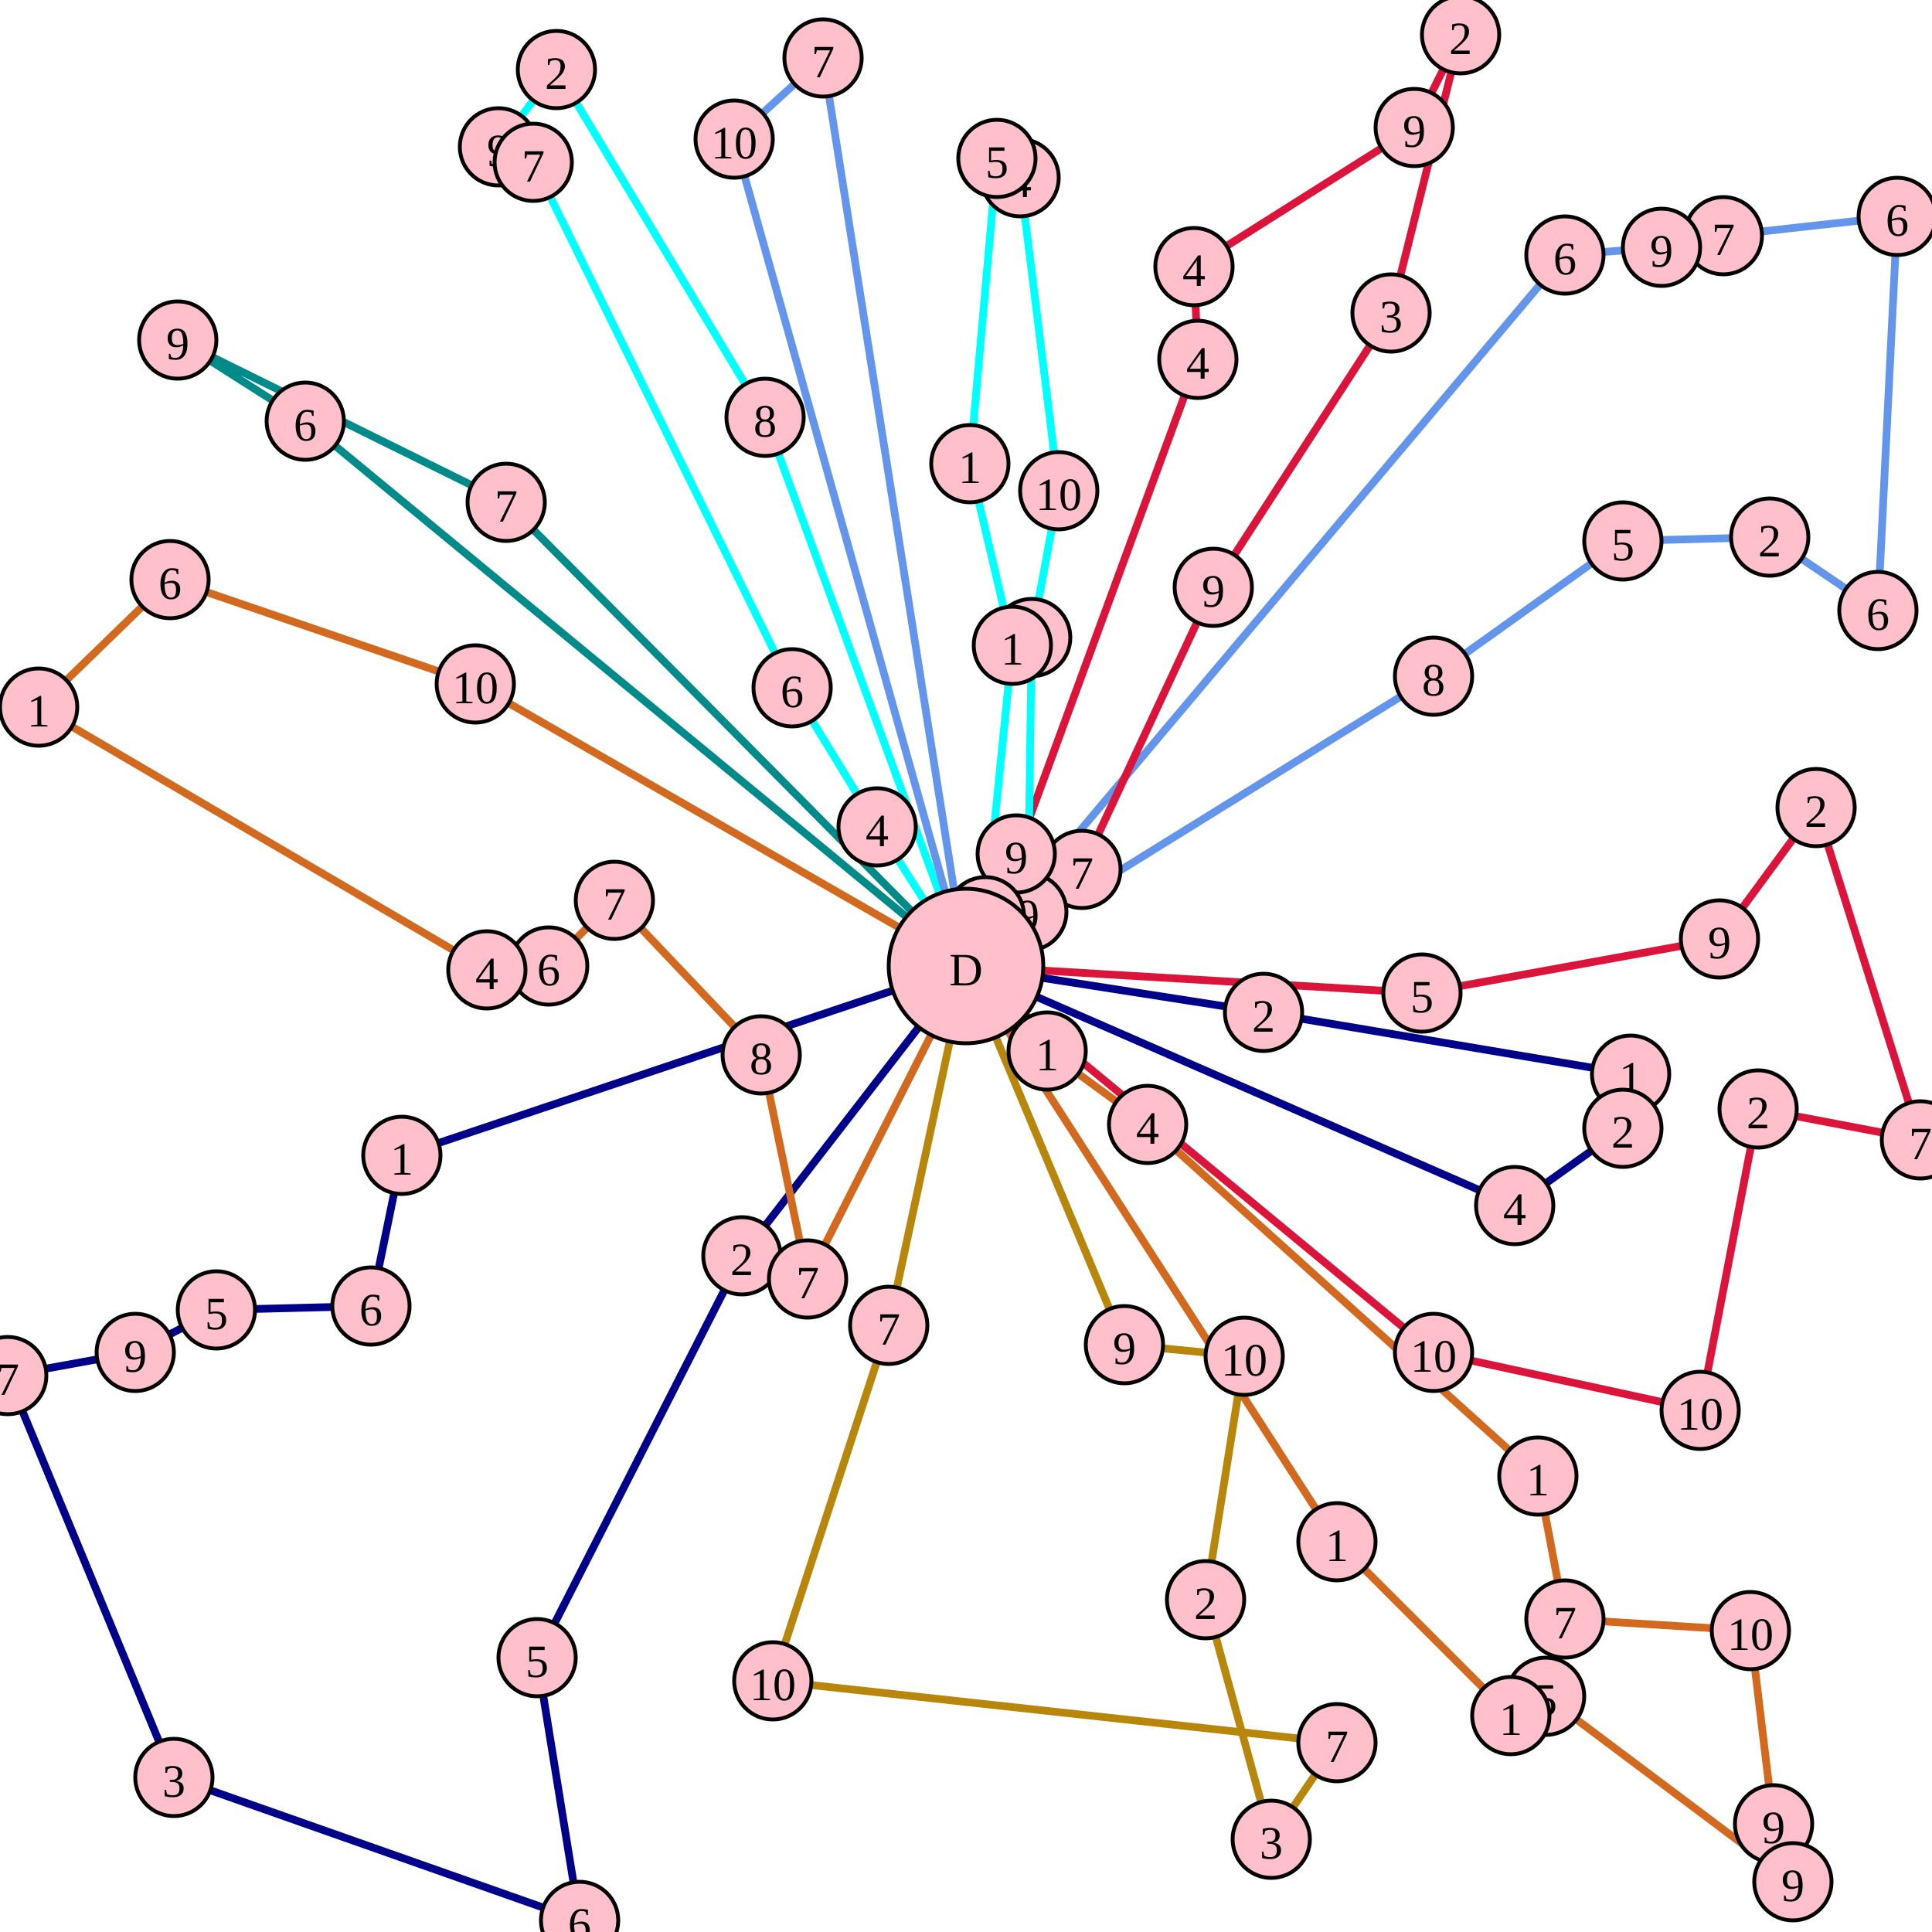
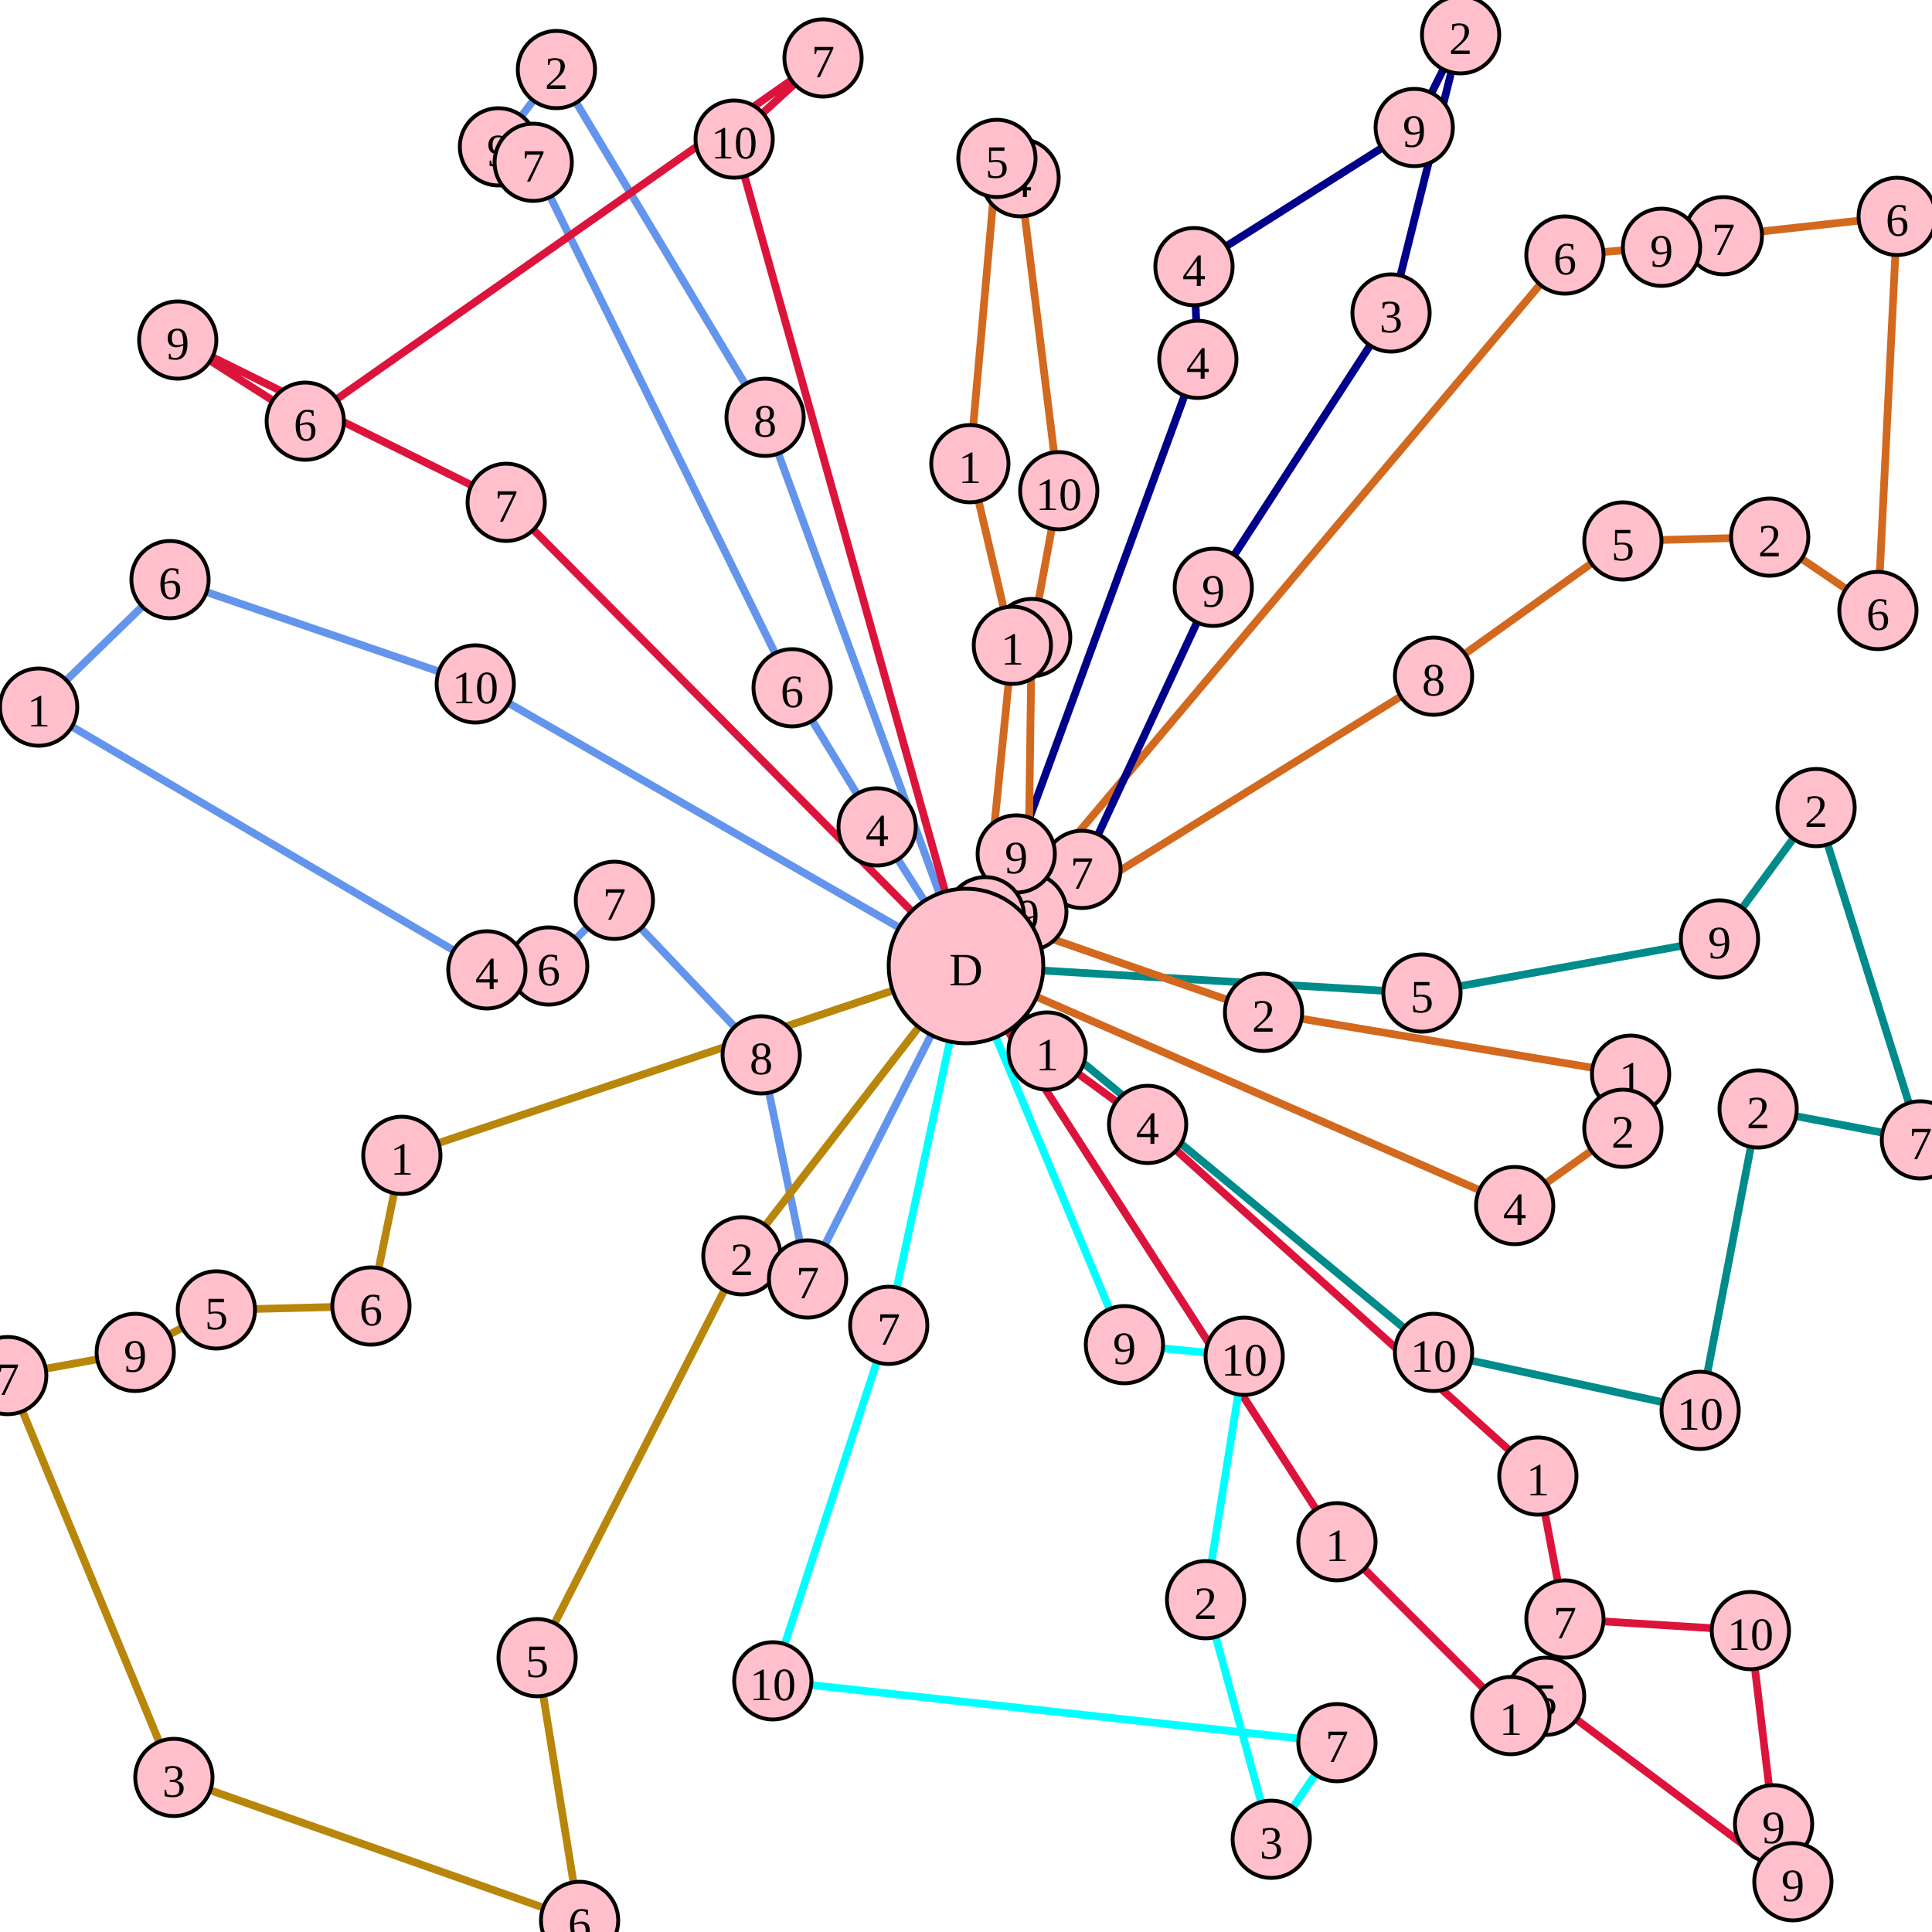
<svg xmlns="http://www.w3.org/2000/svg" width="8cm" height="8cm" viewBox="0 0 500 500" version="1.1">
-   <path d="M250.0 250.0 L271.0 272.0L297.0 291.0L398.0 382.0L405.0 419.0L453.0 422.0L459.0 472.0L464.0 487.0L400.0 439.0L391.0 444.0L346.0 399.0z" stroke="chocolate" fill="none" stroke-width="2" />
-   <path d="M250.0 250.0 L371.0 175.0L420.0 140.0L458.0 139.0L486.0 158.0L491.0 56.0L446.0 61.0L430.0 64.0L405.0 66.0z" stroke="cornflowerblue" fill="none" stroke-width="2" />
-   <path d="M250.0 250.0 L263.0 221.0L310.0 93.0L309.0 69.0L366.0 33.0L378.0 9.0L360.0 81.0L314.0 152.0L280.0 225.0z" stroke="crimson" fill="none" stroke-width="2" />
-   <path d="M250.0 250.0 L227.0 214.0L205.0 178.0L138.0 42.0L129.0 38.0L144.0 18.0L198.0 108.0z" stroke="cyan" fill="none" stroke-width="2" />
-   <path d="M250.0 250.0 L104.0 299.0L96.0 338.0L56.0 339.0L35.0 350.0L2.0 356.0L45.0 460.0L150.0 497.0L139.0 429.0L192.0 325.0z" stroke="darkblue" fill="none" stroke-width="2" />
-   <path d="M250.0 250.0 L131.0 130.0L46.0 88.0L79.0 109.0z" stroke="darkcyan" fill="none" stroke-width="2" />
-   <path d="M250.0 250.0 L230.0 343.0L200.0 435.0L346.0 451.0L329.0 476.0L312.0 414.0L322.0 351.0L291.0 348.0z" stroke="darkgoldenrod" fill="none" stroke-width="2" />
-   <path d="M250.0 250.0 L123.0 177.0L44.0 150.0L10.0 183.0L126.0 251.0L142.0 250.0L159.0 233.0L197.0 273.0L209.0 331.0z" stroke="chocolate" fill="none" stroke-width="2" />
-   <path d="M250.0 250.0 L213.0 15.0L190.0 36.0z" stroke="cornflowerblue" fill="none" stroke-width="2" />
-   <path d="M250.0 250.0 L371.0 350.0L440.0 365.0L455.0 287.0L497.0 295.0L470.0 209.0L445.0 243.0L368.0 257.0z" stroke="crimson" fill="none" stroke-width="2" />
-   <path d="M250.0 250.0 L266.0 236.0L267.0 165.0L274.0 127.0L264.0 46.0L258.0 41.0L251.0 120.0L262.0 167.0L255.0 237.0z" stroke="cyan" fill="none" stroke-width="2" />
-   <path d="M250.0 250.0 L327.0 262.0L422.0 278.0L420.0 292.0L392.0 312.0z" stroke="darkblue" fill="none" stroke-width="2" />
+   <path d="M250.0 250.0 L371.0 175.0L420.0 140.0L458.0 139.0L486.0 158.0L491.0 56.0L446.0 61.0L430.0 64.0L405.0 66.0z" stroke="chocolate" fill="none" stroke-width="2" />
+   <path d="M250.0 250.0 L123.0 177.0L44.0 150.0L10.0 183.0L126.0 251.0L142.0 250.0L159.0 233.0L197.0 273.0L209.0 331.0z" stroke="cornflowerblue" fill="none" stroke-width="2" />
+   <path d="M250.0 250.0 L271.0 272.0L297.0 291.0L398.0 382.0L405.0 419.0L453.0 422.0L459.0 472.0L464.0 487.0L400.0 439.0L391.0 444.0L346.0 399.0z" stroke="crimson" fill="none" stroke-width="2" />
+   <path d="M250.0 250.0 L230.0 343.0L200.0 435.0L346.0 451.0L329.0 476.0L312.0 414.0L322.0 351.0L291.0 348.0z" stroke="cyan" fill="none" stroke-width="2" />
+   <path d="M250.0 250.0 L263.0 221.0L310.0 93.0L309.0 69.0L366.0 33.0L378.0 9.0L360.0 81.0L314.0 152.0L280.0 225.0z" stroke="darkblue" fill="none" stroke-width="2" />
+   <path d="M250.0 250.0 L371.0 350.0L440.0 365.0L455.0 287.0L497.0 295.0L470.0 209.0L445.0 243.0L368.0 257.0z" stroke="darkcyan" fill="none" stroke-width="2" />
+   <path d="M250.0 250.0 L104.0 299.0L96.0 338.0L56.0 339.0L35.0 350.0L2.0 356.0L45.0 460.0L150.0 497.0L139.0 429.0L192.0 325.0z" stroke="darkgoldenrod" fill="none" stroke-width="2" />
+   <path d="M250.0 250.0 L266.0 236.0L267.0 165.0L274.0 127.0L264.0 46.0L258.0 41.0L251.0 120.0L262.0 167.0L255.0 237.0L327.0 262.0L422.0 278.0L420.0 292.0L392.0 312.0z" stroke="chocolate" fill="none" stroke-width="2" />
+   <path d="M250.0 250.0 L227.0 214.0L205.0 178.0L138.0 42.0L129.0 38.0L144.0 18.0L198.0 108.0z" stroke="cornflowerblue" fill="none" stroke-width="2" />
+   <path d="M250.0 250.0 L131.0 130.0L46.0 88.0L79.0 109.0L213.0 15.0L190.0 36.0z" stroke="crimson" fill="none" stroke-width="2" />
  <g transform="translate(142,250)">
    <circle cx="0" cy="0" r="10" fill="pink" stroke="black" stroke-width="1" />
    <text text-anchor="middle" y="5">6</text>
  </g>
  <g transform="translate(346,451)">
    <circle cx="0" cy="0" r="10" fill="pink" stroke="black" stroke-width="1" />
    <text text-anchor="middle" y="5">7</text>
  </g>
  <g transform="translate(267,165)">
    <circle cx="0" cy="0" r="10" fill="pink" stroke="black" stroke-width="1" />
    <text text-anchor="middle" y="5">2</text>
  </g>
  <g transform="translate(459,472)">
    <circle cx="0" cy="0" r="10" fill="pink" stroke="black" stroke-width="1" />
    <text text-anchor="middle" y="5">9</text>
  </g>
  <g transform="translate(470,209)">
    <circle cx="0" cy="0" r="10" fill="pink" stroke="black" stroke-width="1" />
    <text text-anchor="middle" y="5">2</text>
  </g>
  <g transform="translate(264,46)">
    <circle cx="0" cy="0" r="10" fill="pink" stroke="black" stroke-width="1" />
    <text text-anchor="middle" y="5">4</text>
  </g>
  <g transform="translate(205,178)">
    <circle cx="0" cy="0" r="10" fill="pink" stroke="black" stroke-width="1" />
    <text text-anchor="middle" y="5">6</text>
  </g>
  <g transform="translate(45,460)">
    <circle cx="0" cy="0" r="10" fill="pink" stroke="black" stroke-width="1" />
    <text text-anchor="middle" y="5">3</text>
  </g>
  <g transform="translate(422,278)">
    <circle cx="0" cy="0" r="10" fill="pink" stroke="black" stroke-width="1" />
    <text text-anchor="middle" y="5">1</text>
  </g>
  <g transform="translate(464,487)">
    <circle cx="0" cy="0" r="10" fill="pink" stroke="black" stroke-width="1" />
    <text text-anchor="middle" y="5">9</text>
  </g>
  <g transform="translate(96,338)">
    <circle cx="0" cy="0" r="10" fill="pink" stroke="black" stroke-width="1" />
    <text text-anchor="middle" y="5">6</text>
  </g>
  <g transform="translate(129,38)">
    <circle cx="0" cy="0" r="10" fill="pink" stroke="black" stroke-width="1" />
    <text text-anchor="middle" y="5">9</text>
  </g>
  <g transform="translate(309,69)">
    <circle cx="0" cy="0" r="10" fill="pink" stroke="black" stroke-width="1" />
    <text text-anchor="middle" y="5">4</text>
  </g>
  <g transform="translate(310,93)">
    <circle cx="0" cy="0" r="10" fill="pink" stroke="black" stroke-width="1" />
    <text text-anchor="middle" y="5">4</text>
  </g>
  <g transform="translate(458,139)">
    <circle cx="0" cy="0" r="10" fill="pink" stroke="black" stroke-width="1" />
    <text text-anchor="middle" y="5">2</text>
  </g>
  <g transform="translate(46,88)">
    <circle cx="0" cy="0" r="10" fill="pink" stroke="black" stroke-width="1" />
    <text text-anchor="middle" y="5">9</text>
  </g>
  <g transform="translate(405,419)">
    <circle cx="0" cy="0" r="10" fill="pink" stroke="black" stroke-width="1" />
    <text text-anchor="middle" y="5">7</text>
  </g>
  <g transform="translate(400,439)">
    <circle cx="0" cy="0" r="10" fill="pink" stroke="black" stroke-width="1" />
    <text text-anchor="middle" y="5">5</text>
  </g>
  <g transform="translate(280,225)">
    <circle cx="0" cy="0" r="10" fill="pink" stroke="black" stroke-width="1" />
    <text text-anchor="middle" y="5">7</text>
  </g>
  <g transform="translate(453,422)">
    <circle cx="0" cy="0" r="10" fill="pink" stroke="black" stroke-width="1" />
    <text text-anchor="middle" y="5">10</text>
  </g>
  <g transform="translate(266,236)">
    <circle cx="0" cy="0" r="10" fill="pink" stroke="black" stroke-width="1" />
    <text text-anchor="middle" y="5">9</text>
  </g>
  <g transform="translate(329,476)">
    <circle cx="0" cy="0" r="10" fill="pink" stroke="black" stroke-width="1" />
    <text text-anchor="middle" y="5">3</text>
  </g>
  <g transform="translate(150,497)">
    <circle cx="0" cy="0" r="10" fill="pink" stroke="black" stroke-width="1" />
    <text text-anchor="middle" y="5">6</text>
  </g>
  <g transform="translate(314,152)">
    <circle cx="0" cy="0" r="10" fill="pink" stroke="black" stroke-width="1" />
    <text text-anchor="middle" y="5">9</text>
  </g>
  <g transform="translate(491,56)">
    <circle cx="0" cy="0" r="10" fill="pink" stroke="black" stroke-width="1" />
    <text text-anchor="middle" y="5">6</text>
  </g>
  <g transform="translate(263,221)">
    <circle cx="0" cy="0" r="10" fill="pink" stroke="black" stroke-width="1" />
    <text text-anchor="middle" y="5">9</text>
  </g>
  <g transform="translate(360,81)">
    <circle cx="0" cy="0" r="10" fill="pink" stroke="black" stroke-width="1" />
    <text text-anchor="middle" y="5">3</text>
  </g>
  <g transform="translate(312,414)">
    <circle cx="0" cy="0" r="10" fill="pink" stroke="black" stroke-width="1" />
    <text text-anchor="middle" y="5">2</text>
  </g>
  <g transform="translate(346,399)">
    <circle cx="0" cy="0" r="10" fill="pink" stroke="black" stroke-width="1" />
    <text text-anchor="middle" y="5">1</text>
  </g>
  <g transform="translate(455,287)">
    <circle cx="0" cy="0" r="10" fill="pink" stroke="black" stroke-width="1" />
    <text text-anchor="middle" y="5">2</text>
  </g>
  <g transform="translate(104,299)">
    <circle cx="0" cy="0" r="10" fill="pink" stroke="black" stroke-width="1" />
    <text text-anchor="middle" y="5">1</text>
  </g>
  <g transform="translate(192,325)">
    <circle cx="0" cy="0" r="10" fill="pink" stroke="black" stroke-width="1" />
    <text text-anchor="middle" y="5">2</text>
  </g>
  <g transform="translate(35,350)">
    <circle cx="0" cy="0" r="10" fill="pink" stroke="black" stroke-width="1" />
    <text text-anchor="middle" y="5">9</text>
  </g>
  <g transform="translate(44,150)">
    <circle cx="0" cy="0" r="10" fill="pink" stroke="black" stroke-width="1" />
    <text text-anchor="middle" y="5">6</text>
  </g>
  <g transform="translate(262,167)">
    <circle cx="0" cy="0" r="10" fill="pink" stroke="black" stroke-width="1" />
    <text text-anchor="middle" y="5">1</text>
  </g>
  <g transform="translate(213,15)">
    <circle cx="0" cy="0" r="10" fill="pink" stroke="black" stroke-width="1" />
    <text text-anchor="middle" y="5">7</text>
  </g>
  <g transform="translate(2,356)">
    <circle cx="0" cy="0" r="10" fill="pink" stroke="black" stroke-width="1" />
    <text text-anchor="middle" y="5">7</text>
  </g>
  <g transform="translate(139,429)">
    <circle cx="0" cy="0" r="10" fill="pink" stroke="black" stroke-width="1" />
    <text text-anchor="middle" y="5">5</text>
  </g>
  <g transform="translate(255,237)">
    <circle cx="0" cy="0" r="10" fill="pink" stroke="black" stroke-width="1" />
    <text text-anchor="middle" y="5">5</text>
  </g>
  <g transform="translate(144,18)">
    <circle cx="0" cy="0" r="10" fill="pink" stroke="black" stroke-width="1" />
    <text text-anchor="middle" y="5">2</text>
  </g>
  <g transform="translate(56,339)">
    <circle cx="0" cy="0" r="10" fill="pink" stroke="black" stroke-width="1" />
    <text text-anchor="middle" y="5">5</text>
  </g>
  <g transform="translate(274,127)">
    <circle cx="0" cy="0" r="10" fill="pink" stroke="black" stroke-width="1" />
    <text text-anchor="middle" y="5">10</text>
  </g>
  <g transform="translate(420,292)">
    <circle cx="0" cy="0" r="10" fill="pink" stroke="black" stroke-width="1" />
    <text text-anchor="middle" y="5">2</text>
  </g>
  <g transform="translate(230,343)">
    <circle cx="0" cy="0" r="10" fill="pink" stroke="black" stroke-width="1" />
    <text text-anchor="middle" y="5">7</text>
  </g>
  <g transform="translate(371,175)">
    <circle cx="0" cy="0" r="10" fill="pink" stroke="black" stroke-width="1" />
    <text text-anchor="middle" y="5">8</text>
  </g>
  <g transform="translate(271,272)">
    <circle cx="0" cy="0" r="10" fill="pink" stroke="black" stroke-width="1" />
    <text text-anchor="middle" y="5">1</text>
  </g>
  <g transform="translate(446,61)">
    <circle cx="0" cy="0" r="10" fill="pink" stroke="black" stroke-width="1" />
    <text text-anchor="middle" y="5">7</text>
  </g>
  <g transform="translate(198,108)">
    <circle cx="0" cy="0" r="10" fill="pink" stroke="black" stroke-width="1" />
    <text text-anchor="middle" y="5">8</text>
  </g>
  <g transform="translate(366,33)">
    <circle cx="0" cy="0" r="10" fill="pink" stroke="black" stroke-width="1" />
    <text text-anchor="middle" y="5">9</text>
  </g>
  <g transform="translate(10,183)">
    <circle cx="0" cy="0" r="10" fill="pink" stroke="black" stroke-width="1" />
    <text text-anchor="middle" y="5">1</text>
  </g>
  <g transform="translate(486,158)">
    <circle cx="0" cy="0" r="10" fill="pink" stroke="black" stroke-width="1" />
    <text text-anchor="middle" y="5">6</text>
  </g>
  <g transform="translate(159,233)">
    <circle cx="0" cy="0" r="10" fill="pink" stroke="black" stroke-width="1" />
    <text text-anchor="middle" y="5">7</text>
  </g>
  <g transform="translate(322,351)">
    <circle cx="0" cy="0" r="10" fill="pink" stroke="black" stroke-width="1" />
    <text text-anchor="middle" y="5">10</text>
  </g>
  <g transform="translate(420,140)">
    <circle cx="0" cy="0" r="10" fill="pink" stroke="black" stroke-width="1" />
    <text text-anchor="middle" y="5">5</text>
  </g>
  <g transform="translate(200,435)">
    <circle cx="0" cy="0" r="10" fill="pink" stroke="black" stroke-width="1" />
    <text text-anchor="middle" y="5">10</text>
  </g>
  <g transform="translate(291,348)">
    <circle cx="0" cy="0" r="10" fill="pink" stroke="black" stroke-width="1" />
    <text text-anchor="middle" y="5">9</text>
  </g>
  <g transform="translate(190,36)">
    <circle cx="0" cy="0" r="10" fill="pink" stroke="black" stroke-width="1" />
    <text text-anchor="middle" y="5">10</text>
  </g>
  <g transform="translate(251,120)">
    <circle cx="0" cy="0" r="10" fill="pink" stroke="black" stroke-width="1" />
    <text text-anchor="middle" y="5">1</text>
  </g>
  <g transform="translate(209,331)">
    <circle cx="0" cy="0" r="10" fill="pink" stroke="black" stroke-width="1" />
    <text text-anchor="middle" y="5">7</text>
  </g>
  <g transform="translate(297,291)">
    <circle cx="0" cy="0" r="10" fill="pink" stroke="black" stroke-width="1" />
    <text text-anchor="middle" y="5">4</text>
  </g>
  <g transform="translate(430,64)">
    <circle cx="0" cy="0" r="10" fill="pink" stroke="black" stroke-width="1" />
    <text text-anchor="middle" y="5">9</text>
  </g>
  <g transform="translate(391,444)">
    <circle cx="0" cy="0" r="10" fill="pink" stroke="black" stroke-width="1" />
    <text text-anchor="middle" y="5">1</text>
  </g>
  <g transform="translate(131,130)">
    <circle cx="0" cy="0" r="10" fill="pink" stroke="black" stroke-width="1" />
    <text text-anchor="middle" y="5">7</text>
  </g>
  <g transform="translate(497,295)">
    <circle cx="0" cy="0" r="10" fill="pink" stroke="black" stroke-width="1" />
    <text text-anchor="middle" y="5">7</text>
  </g>
  <g transform="translate(440,365)">
    <circle cx="0" cy="0" r="10" fill="pink" stroke="black" stroke-width="1" />
    <text text-anchor="middle" y="5">10</text>
  </g>
  <g transform="translate(79,109)">
    <circle cx="0" cy="0" r="10" fill="pink" stroke="black" stroke-width="1" />
    <text text-anchor="middle" y="5">6</text>
  </g>
  <g transform="translate(197,273)">
    <circle cx="0" cy="0" r="10" fill="pink" stroke="black" stroke-width="1" />
    <text text-anchor="middle" y="5">8</text>
  </g>
  <g transform="translate(392,312)">
    <circle cx="0" cy="0" r="10" fill="pink" stroke="black" stroke-width="1" />
    <text text-anchor="middle" y="5">4</text>
  </g>
  <g transform="translate(126,251)">
    <circle cx="0" cy="0" r="10" fill="pink" stroke="black" stroke-width="1" />
    <text text-anchor="middle" y="5">4</text>
  </g>
  <g transform="translate(398,382)">
    <circle cx="0" cy="0" r="10" fill="pink" stroke="black" stroke-width="1" />
    <text text-anchor="middle" y="5">1</text>
  </g>
  <g transform="translate(258,41)">
    <circle cx="0" cy="0" r="10" fill="pink" stroke="black" stroke-width="1" />
    <text text-anchor="middle" y="5">5</text>
  </g>
  <g transform="translate(227,214)">
    <circle cx="0" cy="0" r="10" fill="pink" stroke="black" stroke-width="1" />
    <text text-anchor="middle" y="5">4</text>
  </g>
  <g transform="translate(445,243)">
    <circle cx="0" cy="0" r="10" fill="pink" stroke="black" stroke-width="1" />
    <text text-anchor="middle" y="5">9</text>
  </g>
  <g transform="translate(368,257)">
    <circle cx="0" cy="0" r="10" fill="pink" stroke="black" stroke-width="1" />
    <text text-anchor="middle" y="5">5</text>
  </g>
  <g transform="translate(378,9)">
    <circle cx="0" cy="0" r="10" fill="pink" stroke="black" stroke-width="1" />
    <text text-anchor="middle" y="5">2</text>
  </g>
  <g transform="translate(405,66)">
    <circle cx="0" cy="0" r="10" fill="pink" stroke="black" stroke-width="1" />
    <text text-anchor="middle" y="5">6</text>
  </g>
  <g transform="translate(371,350)">
    <circle cx="0" cy="0" r="10" fill="pink" stroke="black" stroke-width="1" />
    <text text-anchor="middle" y="5">10</text>
  </g>
  <g transform="translate(327,262)">
    <circle cx="0" cy="0" r="10" fill="pink" stroke="black" stroke-width="1" />
    <text text-anchor="middle" y="5">2</text>
  </g>
  <g transform="translate(123,177)">
    <circle cx="0" cy="0" r="10" fill="pink" stroke="black" stroke-width="1" />
    <text text-anchor="middle" y="5">10</text>
  </g>
  <g transform="translate(138,42)">
    <circle cx="0" cy="0" r="10" fill="pink" stroke="black" stroke-width="1" />
    <text text-anchor="middle" y="5">7</text>
  </g>
  <g transform="translate(250,250)">
    <circle cx="0" cy="0" r="20" fill="pink" stroke="black" stroke-width="1" />
    <text text-anchor="middle" y="5">D</text>
  </g>
</svg>
